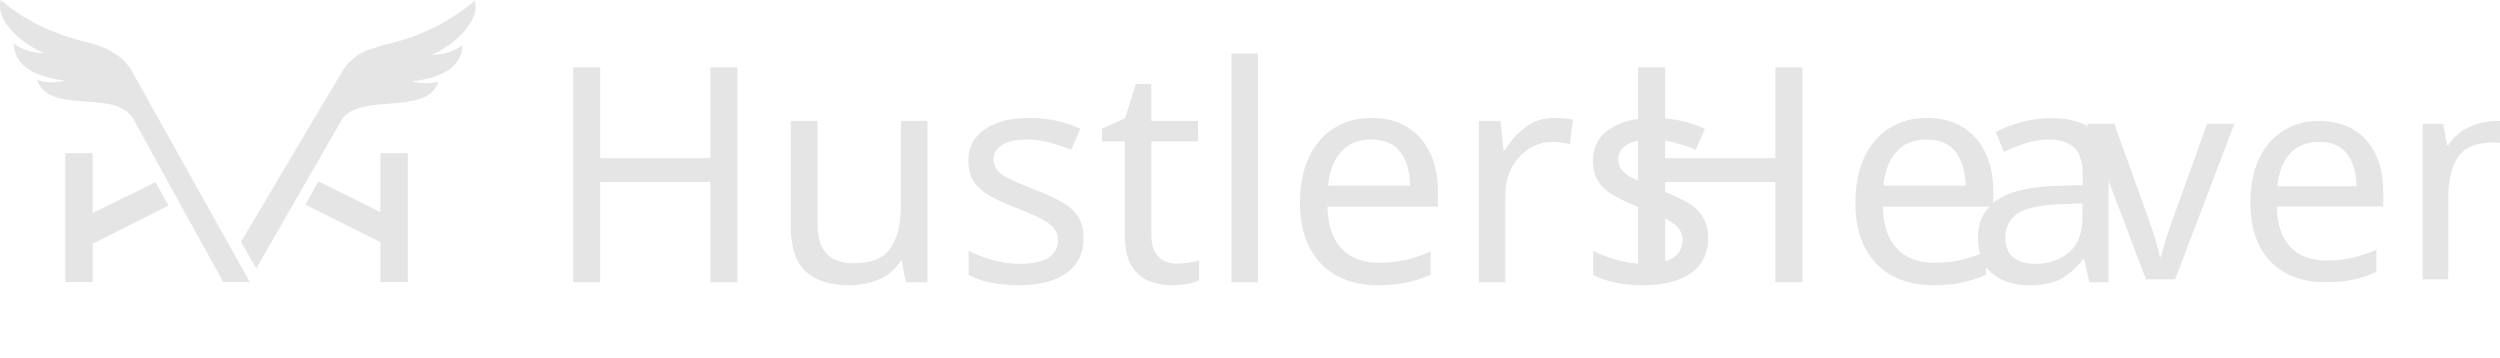
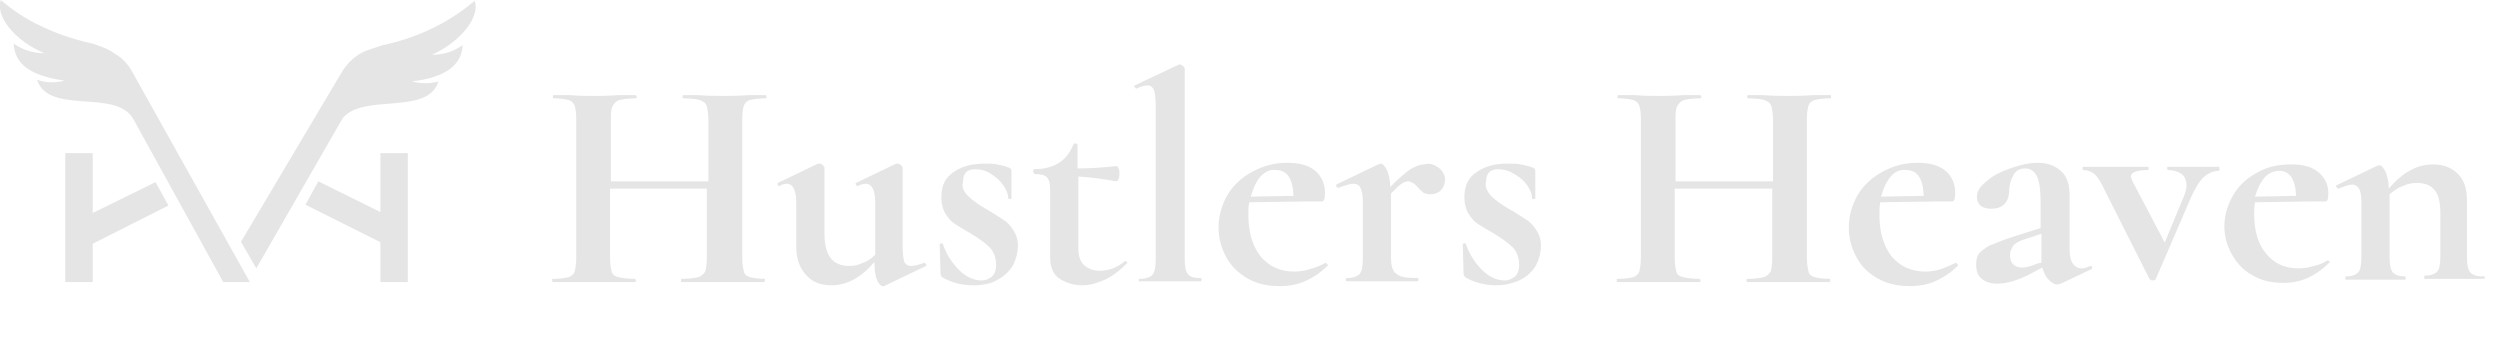
<svg xmlns="http://www.w3.org/2000/svg" version="1.1" id="Layer_1" x="0px" y="0px" viewBox="0 0 310.2 44.4" style="enable-background:new 0 0 310.2 44.4;" xml:space="preserve">
  <style type="text/css">
- 	.st0{fill:#E5E5E5;}
- 	.st1{font-family:'Cormorant-Bold';}
- 	.st2{font-size:37.35px;}
- 	.st3{font-size:35.999px;}
- 	.st4{fill-rule:evenodd;clip-rule:evenodd;fill:#E5E5E5;}
+ 	.st0{enable-background:new    ;}
+ 	.st1{fill:#E5E5E5;}
+ 	.st2{fill-rule:evenodd;clip-rule:evenodd;fill:#E5E5E5;}
</style>
-   <text transform="matrix(1 0 0 1 67.49 35.02)" class="st0 st1 st2">Hustlers</text>
-   <text transform="matrix(1 0 0 1 199.63 35.02)" class="st0 st1 st2">H</text>
-   <text transform="matrix(1 0 0 1 228.17 35.02)" class="st0 st1 st2">e</text>
-   <text transform="matrix(1 0 0 1 243.71 35.02)" class="st0 st1 st2">a</text>
-   <text transform="matrix(1 0 0 1 258.957 34.6621)" class="st0 st1 st3">ven</text>
-   <rect x="8.1" y="19" class="st0" width="3.4" height="16" />
-   <polygon class="st0" points="19.3,22.6 8.3,28 9.8,31.1 20.9,25.5 " />
-   <rect x="47.2" y="19" class="st0" width="3.4" height="16" />
-   <polygon class="st0" points="39.5,22.5 50,27.7 48.5,30.7 37.9,25.4 " />
-   <path class="st4" d="M58.9,0.1c0.7,1.9-1.6,5-5.3,6.7c1.4,0,2.7-0.4,3.8-1.2c-0.1,2.4-2,4-6.3,4.5c1.1,0.3,2.3,0.3,3.3,0  c-1.3,4.3-9.4,1.4-11.9,4.6L31.8,33.3L29.9,30L42.5,8.8c0.7-1.1,1.7-2,2.9-2.5c0.6-0.2,1.2-0.4,1.8-0.6l0.3-0.1  c3.8-0.8,7.4-2.4,10.4-4.7" />
-   <path class="st4" d="M31,35h-3.3L16.5,14.7C14.3,11,6,14.3,4.6,9.9C5.7,10.3,6.9,10.3,8,10C3.7,9.4,1.8,7.9,1.7,5.4  c1.1,0.8,2.4,1.2,3.8,1.2C1.7,5-0.6,1.9,0.1,0c1.4,1.2,3,2.3,4.7,3.1l0,0c2,1,4.1,1.7,6.2,2.2c0.5,0.1,1.1,0.3,1.6,0.5  s1,0.4,1.4,0.7c0.1,0.1,0.2,0.1,0.3,0.2c0.9,0.5,1.6,1.3,2.1,2.2L31,35z" />
+   <g class="st0">
+     <path class="st1" d="M94.9,34.8c0,0.1,0,0.2-0.1,0.2c-0.9,0-1.6,0-2.1,0l-2.9,0l-3.4,0c-0.4,0-1.1,0-1.8,0c-0.1,0-0.1-0.1-0.1-0.2   c0-0.2,0-0.2,0.1-0.2c0.9,0,1.6-0.1,2-0.2c0.4-0.1,0.7-0.4,0.9-0.7c0.1-0.3,0.2-0.9,0.2-1.7v-8.6H75.7V32c0,0.7,0.1,1.3,0.2,1.7   c0.1,0.4,0.4,0.6,0.9,0.7c0.4,0.1,1.1,0.2,2,0.2c0,0,0.1,0.1,0.1,0.2c0,0.1,0,0.2-0.1,0.2c-0.9,0-1.6,0-2.1,0l-3.2,0l-2.8,0   c-0.5,0-1.2,0-2.1,0c0,0-0.1-0.1-0.1-0.2c0-0.2,0-0.2,0.1-0.2c0.9,0,1.5-0.1,1.9-0.2c0.4-0.1,0.7-0.4,0.8-0.7   c0.1-0.4,0.2-0.9,0.2-1.7V14.7c0-0.7-0.1-1.3-0.2-1.6s-0.4-0.6-0.8-0.7c-0.4-0.1-1-0.2-1.8-0.2c-0.1,0-0.1-0.1-0.1-0.2   s0-0.2,0.1-0.2l2,0c1.1,0.1,2.1,0.1,2.8,0.1c0.9,0,2,0,3.3-0.1l2.1,0c0,0,0.1,0.1,0.1,0.2s0,0.2-0.1,0.2c-0.9,0-1.6,0.1-2,0.2   s-0.7,0.4-0.9,0.8c-0.2,0.4-0.2,0.9-0.2,1.7v7.6h12.1v-7.6c0-0.7-0.1-1.3-0.2-1.7c-0.1-0.4-0.4-0.6-0.9-0.8c-0.4-0.1-1.1-0.2-2-0.2   c-0.1,0-0.1-0.1-0.1-0.2s0-0.2,0.1-0.2l1.8,0c1.2,0.1,2.4,0.1,3.4,0.1c0.7,0,1.6,0,2.9-0.1l2.1,0c0.1,0,0.1,0.1,0.1,0.2   s0,0.2-0.1,0.2c-0.8,0-1.5,0.1-1.9,0.2c-0.4,0.1-0.7,0.4-0.8,0.7s-0.2,0.9-0.2,1.6V32c0,0.7,0.1,1.3,0.2,1.7   c0.1,0.4,0.4,0.6,0.8,0.7c0.4,0.1,1,0.2,1.9,0.2C94.9,34.6,94.9,34.6,94.9,34.8z" />
+     <path class="st1" d="M114.7,32.6c0.1,0,0.1,0.1,0.2,0.2c0.1,0.1,0.1,0.2,0,0.2l-5.2,2.5c0,0-0.1,0-0.2,0c-0.2,0-0.5-0.3-0.7-0.8   c-0.2-0.5-0.3-1.3-0.3-2.2c-1.6,1.9-3.4,2.9-5.3,2.9c-1.4,0-2.4-0.4-3.2-1.3s-1.2-2-1.2-3.4v-5.5c0-1.6-0.4-2.4-1.2-2.4   c-0.3,0-0.6,0.1-0.9,0.3h0c-0.1,0-0.2-0.1-0.2-0.2c0-0.1,0-0.2,0-0.2l5-2.4l0.2,0c0.1,0,0.3,0.1,0.4,0.2c0.1,0.1,0.2,0.2,0.2,0.3   V29c0,2.7,1,4,3.1,4c0.5,0,1.1-0.1,1.7-0.4c0.6-0.2,1.1-0.6,1.5-1v-6.4c0-1.6-0.4-2.4-1.2-2.4c-0.3,0-0.6,0.1-1,0.3h0   c-0.1,0-0.1-0.1-0.2-0.2c-0.1-0.1,0-0.2,0-0.2l5-2.4c0,0,0.1,0,0.2,0c0.1,0,0.3,0.1,0.4,0.2c0.1,0.1,0.2,0.2,0.2,0.3v9.9   c0,0.8,0.1,1.4,0.2,1.8c0.2,0.3,0.4,0.5,0.8,0.5C113.4,33,113.9,32.9,114.7,32.6L114.7,32.6z" />
+     <path class="st1" d="M120.1,24.3c0.5,0.5,1.3,1.1,2.2,1.6c0.9,0.5,1.6,1,2.1,1.3s0.9,0.7,1.3,1.3c0.4,0.6,0.6,1.2,0.6,2   c0,0.8-0.2,1.6-0.6,2.4c-0.4,0.7-1.1,1.4-1.9,1.8c-0.8,0.5-1.9,0.7-3,0.7c-1.4,0-2.7-0.3-3.9-1c-0.1-0.1-0.2-0.3-0.2-0.4l-0.1-3.7   c0-0.1,0.1-0.1,0.2-0.1c0.1,0,0.2,0,0.2,0.1c0.4,1.2,1.1,2.3,2,3.2s1.9,1.3,2.8,1.3c0.5,0,0.9-0.2,1.3-0.5c0.3-0.3,0.5-0.8,0.5-1.4   c0-0.9-0.3-1.7-0.8-2.2c-0.5-0.5-1.3-1.1-2.3-1.7c-0.9-0.5-1.5-0.9-2-1.2s-0.8-0.7-1.2-1.3c-0.3-0.5-0.5-1.2-0.5-2   c0-1.5,0.5-2.5,1.6-3.2c1-0.7,2.3-1,3.8-1c0.6,0,1.1,0,1.5,0.1c0.5,0.1,1,0.2,1.5,0.4c0.2,0.1,0.3,0.2,0.3,0.4c0,0.6,0,1.1,0,1.5   l0,1.9c0,0.1-0.1,0.1-0.2,0.1c-0.1,0-0.2,0-0.2-0.1c0-0.5-0.2-1-0.6-1.6c-0.4-0.6-0.9-1-1.5-1.4s-1.3-0.6-2-0.6   c-1,0-1.5,0.5-1.5,1.5C119.3,23.1,119.5,23.7,120.1,24.3z" />
+     <path class="st1" d="M139.6,32.4c0.1,0,0.2,0,0.2,0.1c0.1,0.1,0.1,0.2,0,0.2c-0.9,0.9-1.8,1.6-2.7,2c-0.9,0.4-1.8,0.7-2.8,0.7   c-1.1,0-2-0.3-2.8-0.8c-0.8-0.5-1.2-1.4-1.2-2.7v-8.3c0-0.8-0.1-1.3-0.4-1.6c-0.3-0.3-0.8-0.4-1.5-0.4c0,0-0.1,0-0.1-0.1   c0-0.1-0.1-0.1-0.1-0.2c0-0.1,0-0.2,0-0.2c0-0.1,0.1-0.1,0.1-0.1c1.3,0,2.3-0.3,3.1-0.8c0.8-0.5,1.4-1.3,1.8-2.3   c0-0.1,0.2-0.1,0.3-0.1s0.2,0.1,0.2,0.1v3c1.4,0,3.1-0.1,4.9-0.3c0,0,0.1,0.1,0.2,0.3c0.1,0.2,0.1,0.4,0.1,0.6c0,0.2,0,0.5-0.1,0.7   c-0.1,0.2-0.2,0.3-0.3,0.3c-1.6-0.3-3.2-0.5-4.7-0.6v8.9c0,0.9,0.2,1.6,0.7,2.1c0.5,0.4,1.1,0.7,1.9,0.7   C137.6,33.6,138.6,33.2,139.6,32.4L139.6,32.4z" />
+     <path class="st1" d="M141.3,34.8c0-0.2,0-0.2,0.1-0.2c0.8,0,1.3-0.2,1.6-0.5c0.3-0.4,0.4-1,0.4-2l0-19c0-0.9-0.1-1.5-0.2-1.9   c-0.2-0.4-0.4-0.6-0.8-0.6c-0.3,0-0.8,0.1-1.4,0.4h0c-0.1,0-0.1-0.1-0.2-0.2c-0.1-0.1-0.1-0.2,0-0.2l5.5-2.6l0.1,0   c0.1,0,0.3,0.1,0.4,0.2c0.1,0.1,0.2,0.2,0.2,0.3V32c0,1,0.1,1.7,0.4,2c0.3,0.4,0.8,0.5,1.6,0.5c0.1,0,0.1,0.1,0.1,0.2   c0,0.1-0.1,0.2-0.1,0.2c-0.6,0-1.1,0-1.5,0l-2.3,0l-2.2,0c-0.4,0-0.9,0-1.5,0C141.3,35,141.3,34.9,141.3,34.8z" />
+     <path class="st1" d="M164.5,32.6c0,0,0.1,0.1,0.2,0.2c0.1,0.1,0.1,0.2,0,0.2c-0.9,0.9-1.9,1.5-2.8,1.9s-2,0.6-3.1,0.6   c-1.6,0-2.9-0.3-4.1-1c-1.1-0.7-2-1.5-2.6-2.7c-0.6-1.1-0.9-2.3-0.9-3.6c0-1.4,0.4-2.8,1.1-4s1.8-2.2,3.1-2.9   c1.3-0.7,2.7-1.1,4.3-1.1c1.5,0,2.7,0.3,3.5,1c0.8,0.7,1.2,1.6,1.2,2.7c0,0.7-0.1,1.1-0.4,1.1h-2.3l-6.7,0.1   c-0.1,0.5-0.1,1-0.1,1.6c0,2.1,0.5,3.8,1.5,5.1c1,1.2,2.4,1.9,4.2,1.9c0.6,0,1.3-0.1,1.9-0.3C163.3,33.2,163.9,32.9,164.5,32.6   L164.5,32.6z M156.4,21.9c-0.5,0.6-0.9,1.4-1.2,2.5l5.3-0.1c-0.1-2.2-0.8-3.2-2.2-3.2C157.6,21,157,21.3,156.4,21.9z" />
+     <path class="st1" d="M178.5,20.8c0.5,0.4,0.8,0.9,0.8,1.5c0,0.5-0.2,1-0.5,1.3c-0.3,0.3-0.7,0.5-1.3,0.5c-0.4,0-0.7-0.1-0.9-0.2   c-0.2-0.2-0.5-0.4-0.7-0.7c-0.2-0.2-0.4-0.4-0.6-0.5c-0.2-0.1-0.4-0.2-0.6-0.2c-0.2,0-0.5,0.1-0.8,0.3c-0.3,0.2-0.7,0.6-1.3,1.2v8   c0,1,0.2,1.7,0.7,2c0.5,0.4,1.3,0.5,2.6,0.5c0.1,0,0.1,0.1,0.1,0.2c0,0.1,0,0.2-0.1,0.2c-0.9,0-1.6,0-2.1,0l-3,0l-2.2,0   c-0.4,0-0.9,0-1.5,0c-0.1,0-0.1-0.1-0.1-0.2c0-0.2,0-0.2,0.1-0.2c0.8,0,1.3-0.2,1.6-0.5c0.3-0.4,0.4-1,0.4-2v-7   c0-0.8-0.1-1.3-0.3-1.7c-0.2-0.4-0.5-0.5-0.9-0.5c-0.4,0-1,0.2-1.8,0.5h-0.1c-0.1,0-0.1-0.1-0.2-0.2c0-0.1,0-0.2,0-0.2l5.2-2.5   c0.1,0,0.2-0.1,0.3-0.1c0.3,0,0.5,0.3,0.8,0.8c0.2,0.5,0.4,1.2,0.4,2.1c1-1,1.9-1.8,2.5-2.2c0.7-0.4,1.2-0.6,1.7-0.6   C177.4,20.2,177.9,20.4,178.5,20.8z" />
+     <path class="st1" d="M185,24.3c0.5,0.5,1.3,1.1,2.2,1.6c0.9,0.5,1.6,1,2.1,1.3c0.5,0.3,0.9,0.7,1.3,1.3c0.4,0.6,0.6,1.2,0.6,2   c0,0.8-0.2,1.6-0.6,2.4c-0.4,0.7-1.1,1.4-1.9,1.8s-1.9,0.7-3,0.7c-1.4,0-2.7-0.3-3.9-1c-0.1-0.1-0.2-0.3-0.2-0.4l-0.1-3.7   c0-0.1,0.1-0.1,0.2-0.1c0.1,0,0.2,0,0.2,0.1c0.4,1.2,1.1,2.3,2,3.2c0.9,0.9,1.9,1.3,2.8,1.3c0.5,0,0.9-0.2,1.3-0.5   c0.3-0.3,0.5-0.8,0.5-1.4c0-0.9-0.3-1.7-0.8-2.2c-0.5-0.5-1.3-1.1-2.3-1.7c-0.9-0.5-1.5-0.9-2-1.2s-0.8-0.7-1.2-1.3   c-0.3-0.5-0.5-1.2-0.5-2c0-1.5,0.5-2.5,1.6-3.2c1-0.7,2.3-1,3.8-1c0.6,0,1.1,0,1.6,0.1c0.5,0.1,1,0.2,1.5,0.4   c0.2,0.1,0.3,0.2,0.3,0.4c0,0.6,0,1.1,0,1.5l0,1.9c0,0.1-0.1,0.1-0.2,0.1s-0.2,0-0.2-0.1c0-0.5-0.2-1-0.6-1.6   c-0.4-0.6-0.9-1-1.6-1.4c-0.6-0.4-1.3-0.6-2-0.6c-1,0-1.5,0.5-1.5,1.5C184.2,23.1,184.5,23.7,185,24.3z" />
+   </g>
+   <g class="st0">
+     <path class="st1" d="M227.1,34.8c0,0.1,0,0.2-0.1,0.2c-0.9,0-1.6,0-2.1,0l-2.9,0l-3.4,0c-0.4,0-1.1,0-1.8,0c-0.1,0-0.1-0.1-0.1-0.2   c0-0.2,0-0.2,0.1-0.2c0.9,0,1.6-0.1,2-0.2c0.4-0.1,0.7-0.4,0.9-0.7c0.1-0.3,0.2-0.9,0.2-1.7v-8.6h-12.1V32c0,0.7,0.1,1.3,0.2,1.7   c0.1,0.4,0.4,0.6,0.9,0.7c0.4,0.1,1.1,0.2,2,0.2c0,0,0.1,0.1,0.1,0.2c0,0.1,0,0.2-0.1,0.2c-0.9,0-1.6,0-2.1,0l-3.2,0l-2.8,0   c-0.5,0-1.2,0-2.1,0c-0.1,0-0.1-0.1-0.1-0.2c0-0.2,0-0.2,0.1-0.2c0.9,0,1.5-0.1,1.9-0.2c0.4-0.1,0.7-0.4,0.8-0.7   c0.1-0.4,0.2-0.9,0.2-1.7V14.7c0-0.7-0.1-1.3-0.2-1.6s-0.4-0.6-0.8-0.7c-0.4-0.1-1-0.2-1.8-0.2c-0.1,0-0.1-0.1-0.1-0.2   s0-0.2,0.1-0.2l2,0c1.1,0.1,2.1,0.1,2.8,0.1c0.9,0,2,0,3.3-0.1l2.1,0c0,0,0.1,0.1,0.1,0.2s0,0.2-0.1,0.2c-0.9,0-1.6,0.1-2,0.2   c-0.4,0.1-0.7,0.4-0.9,0.8c-0.2,0.4-0.2,0.9-0.2,1.7v7.6h12.1v-7.6c0-0.7-0.1-1.3-0.2-1.7c-0.1-0.4-0.4-0.6-0.9-0.8   c-0.4-0.1-1.1-0.2-2-0.2c-0.1,0-0.1-0.1-0.1-0.2s0-0.2,0.1-0.2l1.8,0c1.2,0.1,2.4,0.1,3.4,0.1c0.7,0,1.6,0,2.9-0.1l2.1,0   c0.1,0,0.1,0.1,0.1,0.2s0,0.2-0.1,0.2c-0.8,0-1.5,0.1-1.9,0.2c-0.4,0.1-0.7,0.4-0.8,0.7c-0.1,0.3-0.2,0.9-0.2,1.6V32   c0,0.7,0.1,1.3,0.2,1.7c0.1,0.4,0.4,0.6,0.8,0.7c0.4,0.1,1,0.2,1.9,0.2C227,34.6,227.1,34.6,227.1,34.8z" />
+   </g>
+   <g class="st0">
+     <path class="st1" d="M242.7,32.6c0,0,0.1,0.1,0.2,0.2c0.1,0.1,0.1,0.2,0,0.2c-0.9,0.9-1.9,1.5-2.8,1.9c-0.9,0.4-2,0.6-3.1,0.6   c-1.6,0-2.9-0.3-4.1-1s-2-1.5-2.6-2.7c-0.6-1.1-0.9-2.3-0.9-3.6c0-1.4,0.4-2.8,1.1-4c0.7-1.2,1.8-2.2,3.1-2.9   c1.3-0.7,2.7-1.1,4.3-1.1c1.5,0,2.7,0.3,3.5,1c0.8,0.7,1.2,1.6,1.2,2.7c0,0.7-0.1,1.1-0.4,1.1H240l-6.7,0.1c-0.1,0.5-0.1,1-0.1,1.6   c0,2.1,0.5,3.8,1.5,5.1c1,1.2,2.4,1.9,4.2,1.9c0.6,0,1.3-0.1,1.9-0.3C241.4,33.2,242,32.9,242.7,32.6L242.7,32.6z M234.6,21.9   c-0.5,0.6-0.9,1.4-1.2,2.5l5.3-0.1c-0.1-2.2-0.8-3.2-2.2-3.2C235.8,21,235.1,21.3,234.6,21.9z" />
+   </g>
+   <g class="st0">
+     <path class="st1" d="M259.4,33c0.1,0,0.2,0.1,0.2,0.2c0,0.1,0,0.2-0.1,0.2l-3.8,1.8c-0.1,0-0.2,0.1-0.4,0.1c-0.4,0-0.7-0.2-1.1-0.6   c-0.4-0.4-0.6-0.9-0.8-1.5l-1.7,0.9c-0.6,0.3-1.3,0.6-2,0.8c-0.7,0.2-1.3,0.3-1.9,0.3c-0.8,0-1.4-0.2-1.9-0.6   c-0.5-0.4-0.7-1-0.7-1.8c0-0.6,0.1-1,0.4-1.4c0.3-0.3,0.7-0.6,1.2-0.9c0.5-0.2,1.4-0.6,2.6-1l3.8-1.2v-3c0-1.5-0.1-2.6-0.4-3.3   c-0.3-0.7-0.8-1.1-1.5-1.1c-0.6,0-1.1,0.2-1.4,0.7s-0.6,1.2-0.6,2.2c-0.1,1.4-0.9,2.1-2.2,2.1c-1.2,0-1.8-0.5-1.8-1.5   c0-0.7,0.4-1.3,1.3-2c0.8-0.7,1.9-1.2,3.1-1.6c1.2-0.4,2.2-0.6,3.1-0.6c1.2,0,2.1,0.3,2.9,1s1.1,1.7,1.1,3.1V31   c0,0.7,0.1,1.3,0.4,1.7c0.3,0.4,0.6,0.6,1.1,0.6C258.6,33.3,258.9,33.2,259.4,33L259.4,33z M253.3,32.6c0-0.2,0-0.4,0-0.8v-2.8   l-2.1,0.7c-0.7,0.2-1.2,0.5-1.4,0.8s-0.4,0.7-0.4,1.1c0,0.5,0.1,0.9,0.4,1.2s0.7,0.4,1.1,0.4c0.5,0,1.2-0.2,1.9-0.5L253.3,32.6z" />
+   </g>
+   <g class="st0">
+     <path class="st1" d="M275.4,21c0,0.1,0,0.2-0.1,0.2c-0.7,0-1.3,0.3-1.9,0.8c-0.5,0.5-1,1.3-1.5,2.4l-4.4,10.2   c0,0.1-0.2,0.2-0.4,0.2c-0.2,0-0.3-0.1-0.4-0.2l-5.5-10.9c-0.5-1.1-0.9-1.7-1.3-2.1c-0.4-0.3-0.9-0.5-1.4-0.5   c-0.1,0-0.1-0.1-0.1-0.2c0-0.1,0-0.2,0.1-0.2c0.4,0,0.8,0,1.1,0l2.4,0l2.8,0c0.4,0,1,0,1.7,0c0.1,0,0.1,0.1,0.1,0.2   c0,0.1,0,0.2-0.1,0.2c-1.4,0-2.1,0.3-2.1,0.8c0,0.1,0.1,0.3,0.2,0.6l4,7.6l2.4-5.8c0.2-0.5,0.3-0.9,0.3-1.3c0-0.6-0.2-1.1-0.6-1.4   c-0.4-0.3-1-0.5-1.7-0.5c0,0-0.1-0.1-0.1-0.2c0-0.1,0-0.2,0.1-0.2c0.6,0,1.1,0,1.5,0l2.2,0l1.4,0c0.3,0,0.7,0,1.3,0   C275.3,20.8,275.4,20.8,275.4,21z" />
+     <path class="st1" d="M288.8,32.3c0,0,0.1,0,0.2,0.1c0.1,0.1,0.1,0.2,0,0.2c-0.9,0.9-1.8,1.5-2.7,1.9c-0.9,0.4-1.9,0.6-3,0.6   c-1.5,0-2.8-0.3-3.9-1c-1.1-0.6-1.9-1.5-2.5-2.6c-0.6-1.1-0.9-2.2-0.9-3.4c0-1.4,0.4-2.7,1.1-3.9c0.7-1.2,1.7-2.1,3-2.8   c1.2-0.7,2.6-1,4.2-1c1.5,0,2.6,0.3,3.4,1s1.2,1.5,1.2,2.6c0,0.7-0.1,1-0.4,1h-2.2l-6.5,0.1c-0.1,0.5-0.1,1-0.1,1.5   c0,2.1,0.5,3.7,1.5,4.9s2.3,1.8,4,1.8c0.6,0,1.2-0.1,1.9-0.3C287.6,32.9,288.2,32.7,288.8,32.3L288.8,32.3z M281,22   c-0.5,0.6-0.9,1.4-1.2,2.4l5.1-0.1c-0.1-2.1-0.8-3.1-2.1-3.1C282.1,21.2,281.5,21.5,281,22z" />
+     <path class="st1" d="M308.3,34.4c0,0.1,0,0.2-0.1,0.2c-0.6,0-1.1,0-1.5,0l-2.2,0l-2.1,0c-0.4,0-0.9,0-1.5,0c-0.1,0-0.1-0.1-0.1-0.2   c0-0.1,0-0.2,0.1-0.2c0.7,0,1.2-0.2,1.5-0.5c0.3-0.3,0.4-1,0.4-2v-5.2c0-1.3-0.2-2.3-0.7-2.9s-1.2-0.9-2.2-0.9   c-0.6,0-1.2,0.1-1.8,0.4c-0.6,0.2-1.1,0.6-1.6,1v7.7c0,1,0.1,1.6,0.4,2c0.3,0.3,0.8,0.5,1.5,0.5c0.1,0,0.1,0.1,0.1,0.2   c0,0.1,0,0.2-0.1,0.2c-0.6,0-1.1,0-1.5,0l-2.2,0l-2.1,0c-0.4,0-0.9,0-1.5,0c-0.1,0-0.1-0.1-0.1-0.2c0-0.1,0-0.2,0.1-0.2   c0.7,0,1.2-0.2,1.5-0.5c0.3-0.3,0.4-1,0.4-2V25c0-0.7-0.1-1.3-0.3-1.6c-0.2-0.3-0.5-0.5-0.8-0.5c-0.4,0-1,0.2-1.7,0.5h-0.1   c-0.1,0-0.1-0.1-0.2-0.2s0-0.2,0-0.2l5-2.4c0.1,0,0.2-0.1,0.3-0.1c0.3,0,0.5,0.3,0.8,0.8c0.2,0.5,0.4,1.2,0.4,2.1   c1.7-2,3.5-3,5.5-3c1.3,0,2.3,0.4,3.1,1.2s1.1,1.9,1.1,3.3v6.9c0,1,0.1,1.6,0.4,2c0.3,0.3,0.8,0.5,1.5,0.5   C308.2,34.2,308.3,34.3,308.3,34.4z" />
+   </g>
+   <g>
+     <rect x="8.1" y="19" class="st1" width="3.4" height="16" />
+   </g>
+   <g>
+     <polygon class="st1" points="19.3,22.6 8.3,28 9.8,31.1 20.9,25.5  " />
+   </g>
+   <g>
+     <rect x="47.2" y="19" class="st1" width="3.4" height="16" />
+   </g>
+   <g>
+     <polygon class="st1" points="39.5,22.5 50,27.7 48.5,30.7 37.9,25.4  " />
+   </g>
+   <g>
+     <path class="st2" d="M58.9,0.1c0.7,1.9-1.6,5-5.3,6.7c1.4,0,2.7-0.4,3.8-1.2c-0.1,2.4-2,4-6.3,4.5c1.1,0.3,2.3,0.3,3.3,0   c-1.3,4.3-9.4,1.4-11.9,4.6L31.8,33.3L29.9,30L42.5,8.8c0.7-1.1,1.7-2,2.9-2.5c0.6-0.2,1.2-0.4,1.8-0.6l0.3-0.1   c3.8-0.8,7.4-2.4,10.4-4.7" />
+   </g>
+   <g>
+     <path class="st2" d="M31,35h-3.3L16.5,14.7C14.3,11,6,14.3,4.6,9.9C5.7,10.3,6.9,10.3,8,10C3.7,9.4,1.8,7.9,1.7,5.4   c1.1,0.8,2.4,1.2,3.8,1.2C1.7,5-0.6,1.9,0.1,0c1.4,1.2,3,2.3,4.7,3.1l0,0c2,1,4.1,1.7,6.2,2.2c0.5,0.1,1.1,0.3,1.6,0.5   s1,0.4,1.4,0.7c0.1,0.1,0.2,0.1,0.3,0.2c0.9,0.5,1.6,1.3,2.1,2.2L31,35z" />
+   </g>
</svg>
